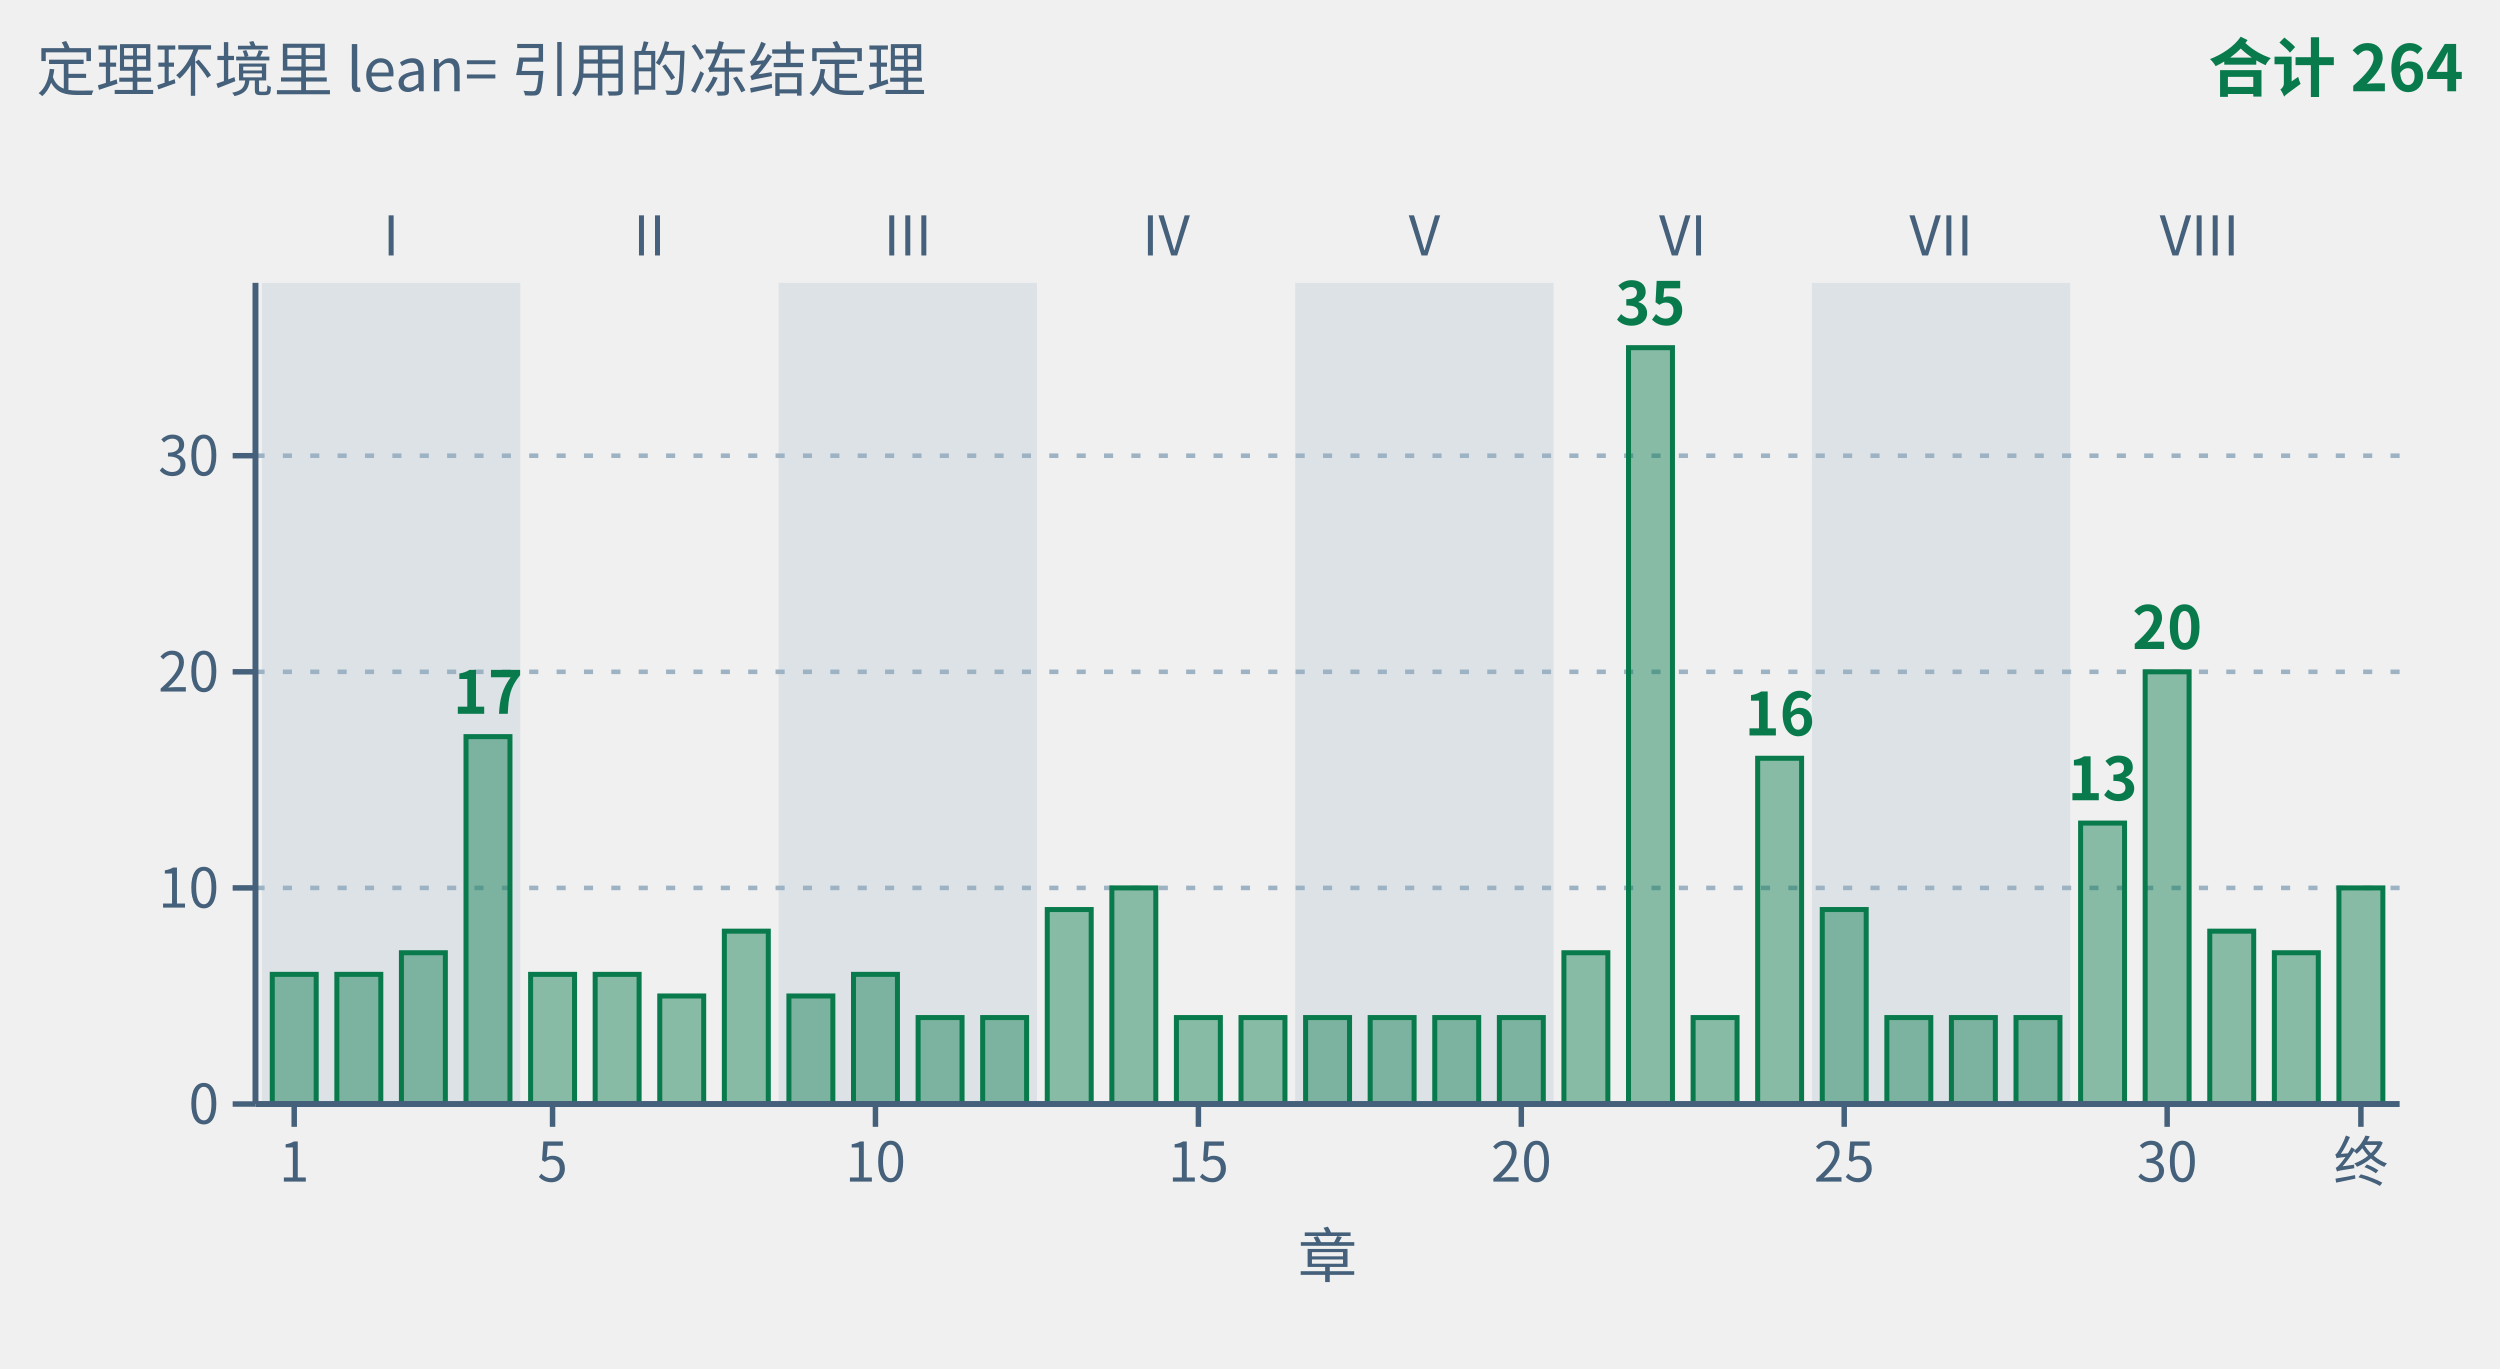
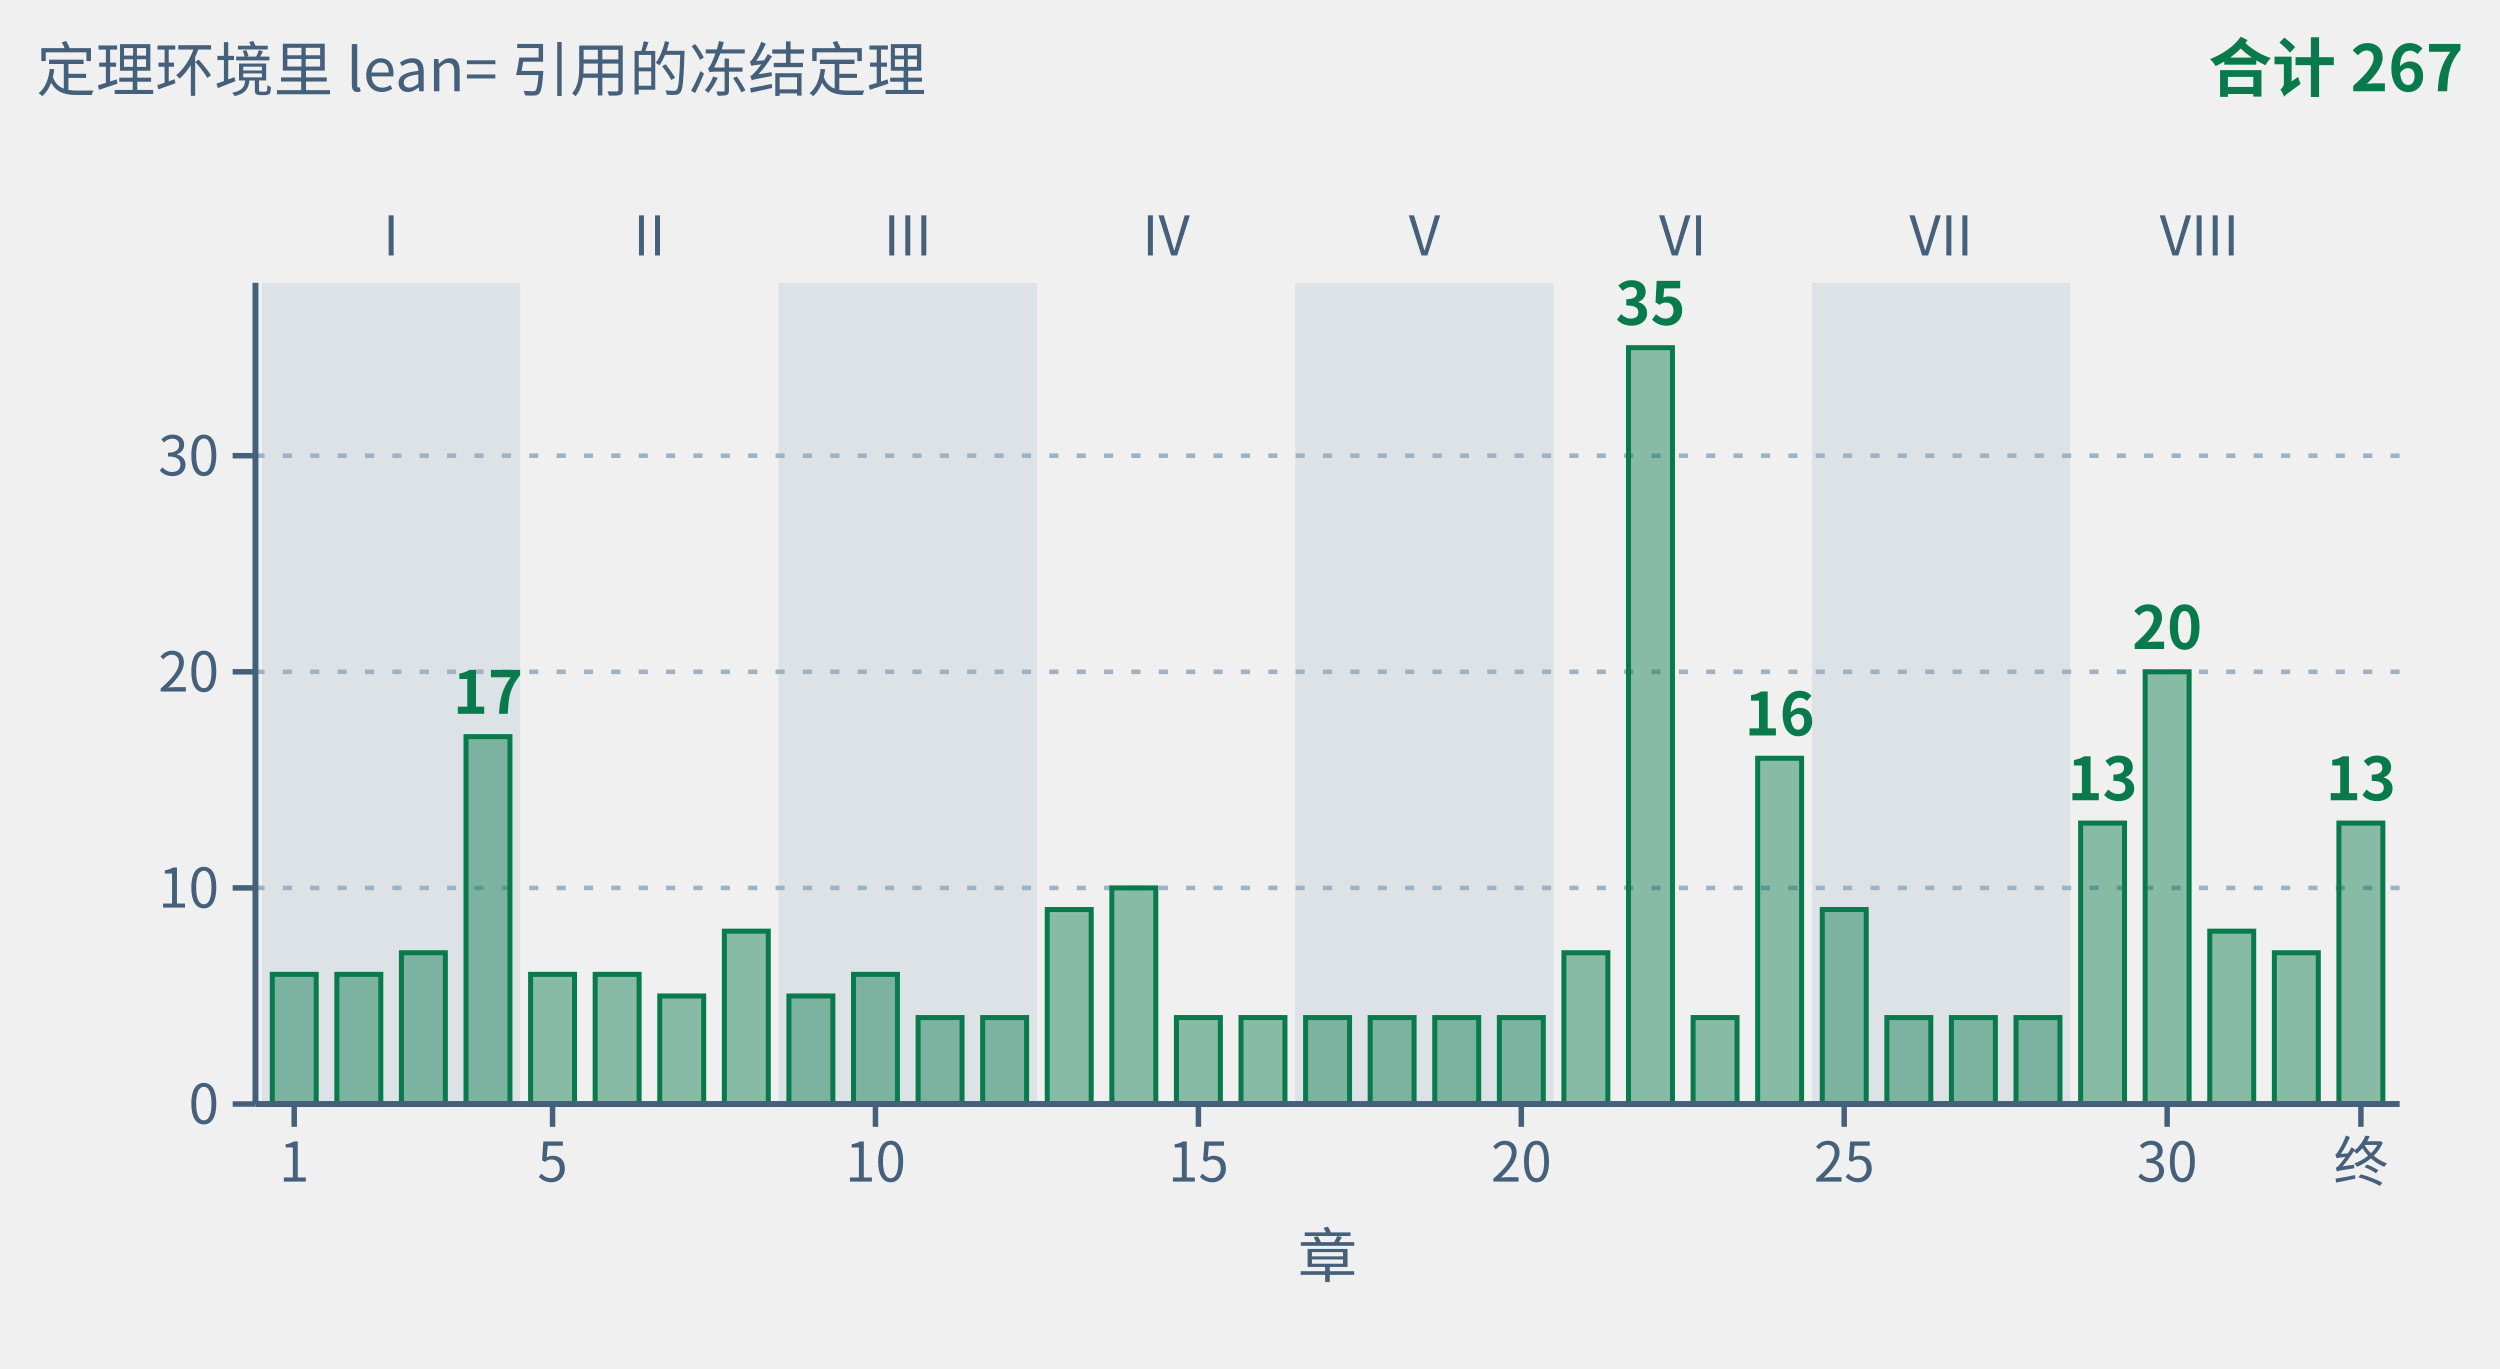
- <svg xmlns="http://www.w3.org/2000/svg" class="tr-fig" data-tr-fig="appc-theorems-by-chapter" data-lang="zh" viewBox="0 0 548 300" width="548" height="300" font-family="'Noto Sans SC', 'Noto Sans CJK SC', 'Source Sans 3', 'PingFang SC', 'Microsoft YaHei', system-ui, sans-serif" role="img" aria-label="柱状图：横轴是第一章到第三十二章与终章，纵轴是这一章的定理环境用 lean= 引用的冻结定理条数，柱子都是绿色。浅色底纹按部分组，标着罗马数字 I 到 VIII。最高的是第 22 章，35 条；其次第 30 章 20 条，第 4 章 17 条，第 24 章 16 条，第 29 章 13 条；其余各章 4 到 10 条。33 根柱子合计 264 条，与附录 C 的 C.1 索引逐章一致。">
+ <svg xmlns="http://www.w3.org/2000/svg" class="tr-fig" data-tr-fig="appc-theorems-by-chapter" data-lang="zh" viewBox="0 0 548 300" width="548" height="300" font-family="'Noto Sans SC', 'Noto Sans CJK SC', 'Source Sans 3', 'PingFang SC', 'Microsoft YaHei', system-ui, sans-serif" role="img" aria-label="柱状图：横轴是第一章到第三十二章与终章，纵轴是这一章的定理环境用 lean= 引用的冻结定理条数，柱子都是绿色。浅色底纹按部分组，标着罗马数字 I 到 VIII。最高的是第 22 章，35 条；其次第 30 章 20 条，第 4 章 17 条，第 24 章 16 条，第 29 章 13 条，终章 13 条；其余各章 4 到 10 条。33 根柱子合计 267 条，与附录 C 的 C.1 索引逐章一致。">
  <style>.ts-ink{stroke:#0b1622}.tf-ink{fill:#0b1622}.ts-dim{stroke:#45607a}.tf-dim{fill:#45607a}.ts-faint{stroke:#9db3c4}.tf-faint{fill:#9db3c4}.ts-edge{stroke:#b9d0dd}.tf-edge{fill:#b9d0dd}.ts-hot{stroke:#5f9bb5}.tf-hot{fill:#5f9bb5}.ts-bg{stroke:#ffffff}.tf-bg{fill:#ffffff}.ts-panel{stroke:#eef5f9}.tf-panel{fill:#eef5f9}.ts-sheet{stroke:#f7fbfd}.tf-sheet{fill:#f7fbfd}.ts-cyan{stroke:#007c8a}.tf-cyan{fill:#007c8a}.ts-magenta{stroke:#b0128f}.tf-magenta{fill:#b0128f}.ts-amber{stroke:#946200}.tf-amber{fill:#946200}.ts-violet{stroke:#5a45c8}.tf-violet{fill:#5a45c8}.ts-ok{stroke:#087a4c}.tf-ok{fill:#087a4c}.ts-warn{stroke:#c21f3a}.tf-warn{fill:#c21f3a}.ts-blue{stroke:#1d5fd0}.tf-blue{fill:#1d5fd0}.ts-orange{stroke:#b85410}.tf-orange{fill:#b85410}.ts-sigma{stroke:#28405a}.tf-sigma{fill:#28405a}@media (prefers-color-scheme:dark){.ts-ink{stroke:#d4efff}.tf-ink{fill:#d4efff}.ts-dim{stroke:#6f8ea5}.tf-dim{fill:#6f8ea5}.ts-faint{stroke:#34506a}.tf-faint{fill:#34506a}.ts-edge{stroke:#143049}.tf-edge{fill:#143049}.ts-hot{stroke:#1f5d7c}.tf-hot{fill:#1f5d7c}.ts-bg{stroke:#03060c}.tf-bg{fill:#03060c}.ts-panel{stroke:#07101b}.tf-panel{fill:#07101b}.ts-sheet{stroke:#050c16}.tf-sheet{fill:#050c16}.ts-cyan{stroke:#19f0ff}.tf-cyan{fill:#19f0ff}.ts-magenta{stroke:#ff2fd0}.tf-magenta{fill:#ff2fd0}.ts-amber{stroke:#ffc83d}.tf-amber{fill:#ffc83d}.ts-violet{stroke:#9d8cff}.tf-violet{fill:#9d8cff}.ts-ok{stroke:#46ffb2}.tf-ok{fill:#46ffb2}.ts-warn{stroke:#ff5064}.tf-warn{fill:#ff5064}.ts-blue{stroke:#2a7bff}.tf-blue{fill:#2a7bff}.ts-orange{stroke:#ff8a3c}.tf-orange{fill:#ff8a3c}.ts-sigma{stroke:#cfe3ff}.tf-sigma{fill:#cfe3ff}}</style>
  <rect x="57.42" y="62" width="56.63" height="180" class="tf-faint" fill-opacity="0.22" />
  <text class="tf-dim" x="85.73" y="56" font-size="12" text-anchor="middle">I</text>
  <text class="tf-dim" x="142.36" y="56" font-size="12" text-anchor="middle">II</text>
  <rect x="170.67" y="62" width="56.63" height="180" class="tf-faint" fill-opacity="0.22" />
  <text class="tf-dim" x="198.98" y="56" font-size="12" text-anchor="middle">III</text>
  <text class="tf-dim" x="255.61" y="56" font-size="12" text-anchor="middle">IV</text>
  <rect x="283.92" y="62" width="56.63" height="180" class="tf-faint" fill-opacity="0.22" />
  <text class="tf-dim" x="312.23" y="56" font-size="12" text-anchor="middle">V</text>
  <text class="tf-dim" x="368.86" y="56" font-size="12" text-anchor="middle">VI</text>
  <rect x="397.17" y="62" width="56.63" height="180" class="tf-faint" fill-opacity="0.22" />
  <text class="tf-dim" x="425.49" y="56" font-size="12" text-anchor="middle">VII</text>
  <text class="tf-dim" x="482.11" y="56" font-size="12" text-anchor="middle">VIII</text>
  <line x1="56" y1="194.63" x2="526" y2="194.63" class="ts-faint" stroke-width="1" stroke-dasharray="2 4" fill="none" />
  <line x1="56" y1="147.26" x2="526" y2="147.26" class="ts-faint" stroke-width="1" stroke-dasharray="2 4" fill="none" />
  <line x1="56" y1="99.89" x2="526" y2="99.89" class="ts-faint" stroke-width="1" stroke-dasharray="2 4" fill="none" />
  <rect x="59.68" y="213.58" width="9.63" height="28.42" class="ts-ok tf-ok" stroke-width="1.1" fill-opacity="0.45" />
  <rect x="73.84" y="213.58" width="9.63" height="28.42" class="ts-ok tf-ok" stroke-width="1.1" fill-opacity="0.45" />
  <rect x="87.99" y="208.84" width="9.63" height="33.16" class="ts-ok tf-ok" stroke-width="1.1" fill-opacity="0.45" />
  <rect x="102.15" y="161.47" width="9.63" height="80.53" class="ts-ok tf-ok" stroke-width="1.1" fill-opacity="0.45" />
  <text class="tf-ok" x="106.96" y="156.47" font-size="13" text-anchor="middle" font-weight="600">17</text>
  <rect x="116.31" y="213.58" width="9.63" height="28.42" class="ts-ok tf-ok" stroke-width="1.1" fill-opacity="0.45" />
  <rect x="130.46" y="213.58" width="9.63" height="28.42" class="ts-ok tf-ok" stroke-width="1.1" fill-opacity="0.45" />
  <rect x="144.62" y="218.32" width="9.63" height="23.68" class="ts-ok tf-ok" stroke-width="1.1" fill-opacity="0.45" />
  <rect x="158.78" y="204.11" width="9.63" height="37.89" class="ts-ok tf-ok" stroke-width="1.1" fill-opacity="0.45" />
  <rect x="172.93" y="218.32" width="9.63" height="23.68" class="ts-ok tf-ok" stroke-width="1.1" fill-opacity="0.45" />
  <rect x="187.09" y="213.58" width="9.63" height="28.42" class="ts-ok tf-ok" stroke-width="1.1" fill-opacity="0.45" />
  <rect x="201.25" y="223.05" width="9.63" height="18.95" class="ts-ok tf-ok" stroke-width="1.1" fill-opacity="0.45" />
  <rect x="215.4" y="223.05" width="9.63" height="18.95" class="ts-ok tf-ok" stroke-width="1.1" fill-opacity="0.45" />
  <rect x="229.56" y="199.37" width="9.63" height="42.63" class="ts-ok tf-ok" stroke-width="1.1" fill-opacity="0.45" />
  <rect x="243.72" y="194.63" width="9.63" height="47.37" class="ts-ok tf-ok" stroke-width="1.1" fill-opacity="0.45" />
  <rect x="257.87" y="223.05" width="9.63" height="18.95" class="ts-ok tf-ok" stroke-width="1.1" fill-opacity="0.45" />
  <rect x="272.03" y="223.05" width="9.63" height="18.95" class="ts-ok tf-ok" stroke-width="1.1" fill-opacity="0.45" />
  <rect x="286.19" y="223.05" width="9.63" height="18.95" class="ts-ok tf-ok" stroke-width="1.1" fill-opacity="0.45" />
  <rect x="300.34" y="223.05" width="9.63" height="18.95" class="ts-ok tf-ok" stroke-width="1.1" fill-opacity="0.45" />
  <rect x="314.5" y="223.05" width="9.63" height="18.95" class="ts-ok tf-ok" stroke-width="1.1" fill-opacity="0.45" />
  <rect x="328.66" y="223.05" width="9.63" height="18.95" class="ts-ok tf-ok" stroke-width="1.1" fill-opacity="0.45" />
  <rect x="342.81" y="208.84" width="9.63" height="33.16" class="ts-ok tf-ok" stroke-width="1.1" fill-opacity="0.45" />
  <rect x="356.97" y="76.21" width="9.63" height="165.79" class="ts-ok tf-ok" stroke-width="1.1" fill-opacity="0.45" />
  <text class="tf-ok" x="361.78" y="71.21" font-size="13" text-anchor="middle" font-weight="600">35</text>
  <rect x="371.13" y="223.05" width="9.63" height="18.95" class="ts-ok tf-ok" stroke-width="1.1" fill-opacity="0.45" />
  <rect x="385.28" y="166.21" width="9.63" height="75.79" class="ts-ok tf-ok" stroke-width="1.1" fill-opacity="0.45" />
  <text class="tf-ok" x="390.1" y="161.21" font-size="13" text-anchor="middle" font-weight="600">16</text>
  <rect x="399.44" y="199.37" width="9.63" height="42.63" class="ts-ok tf-ok" stroke-width="1.1" fill-opacity="0.45" />
  <rect x="413.6" y="223.05" width="9.63" height="18.95" class="ts-ok tf-ok" stroke-width="1.1" fill-opacity="0.45" />
  <rect x="427.75" y="223.05" width="9.63" height="18.95" class="ts-ok tf-ok" stroke-width="1.1" fill-opacity="0.45" />
  <rect x="441.91" y="223.05" width="9.63" height="18.95" class="ts-ok tf-ok" stroke-width="1.1" fill-opacity="0.45" />
  <rect x="456.07" y="180.42" width="9.63" height="61.58" class="ts-ok tf-ok" stroke-width="1.1" fill-opacity="0.45" />
  <text class="tf-ok" x="460.88" y="175.42" font-size="13" text-anchor="middle" font-weight="600">13</text>
  <rect x="470.22" y="147.26" width="9.63" height="94.74" class="ts-ok tf-ok" stroke-width="1.1" fill-opacity="0.45" />
  <text class="tf-ok" x="475.04" y="142.26" font-size="13" text-anchor="middle" font-weight="600">20</text>
  <rect x="484.38" y="204.11" width="9.63" height="37.89" class="ts-ok tf-ok" stroke-width="1.1" fill-opacity="0.45" />
  <rect x="498.54" y="208.84" width="9.63" height="33.16" class="ts-ok tf-ok" stroke-width="1.1" fill-opacity="0.45" />
-   <rect x="512.69" y="194.63" width="9.63" height="47.37" class="ts-ok tf-ok" stroke-width="1.1" fill-opacity="0.45" />
+   <rect x="512.69" y="180.42" width="9.63" height="61.58" class="ts-ok tf-ok" stroke-width="1.1" fill-opacity="0.45" />
+   <text class="tf-ok" x="517.51" y="175.42" font-size="13" text-anchor="middle" font-weight="600">13</text>
  <line x1="56" y1="242" x2="526" y2="242" class="ts-dim" stroke-width="1.3" fill="none" />
  <line x1="64.49" y1="242" x2="64.49" y2="247" class="ts-dim" stroke-width="1.2" fill="none" />
  <text class="tf-dim" x="64.49" y="259" font-size="12" text-anchor="middle">1</text>
  <line x1="121.12" y1="242" x2="121.12" y2="247" class="ts-dim" stroke-width="1.2" fill="none" />
  <text class="tf-dim" x="121.12" y="259" font-size="12" text-anchor="middle">5</text>
  <line x1="191.9" y1="242" x2="191.9" y2="247" class="ts-dim" stroke-width="1.2" fill="none" />
  <text class="tf-dim" x="191.9" y="259" font-size="12" text-anchor="middle">10</text>
  <line x1="262.69" y1="242" x2="262.69" y2="247" class="ts-dim" stroke-width="1.2" fill="none" />
  <text class="tf-dim" x="262.69" y="259" font-size="12" text-anchor="middle">15</text>
  <line x1="333.47" y1="242" x2="333.47" y2="247" class="ts-dim" stroke-width="1.2" fill="none" />
  <text class="tf-dim" x="333.47" y="259" font-size="12" text-anchor="middle">20</text>
  <line x1="404.25" y1="242" x2="404.25" y2="247" class="ts-dim" stroke-width="1.2" fill="none" />
  <text class="tf-dim" x="404.25" y="259" font-size="12" text-anchor="middle">25</text>
  <line x1="475.04" y1="242" x2="475.04" y2="247" class="ts-dim" stroke-width="1.2" fill="none" />
  <text class="tf-dim" x="475.04" y="259" font-size="12" text-anchor="middle">30</text>
  <line x1="517.51" y1="242" x2="517.51" y2="247" class="ts-dim" stroke-width="1.2" fill="none" />
  <text class="tf-dim" x="517.51" y="259" font-size="12" text-anchor="middle">终</text>
  <text class="tf-dim" x="291" y="280" font-size="13" text-anchor="middle">章</text>
  <line x1="56" y1="62" x2="56" y2="242" class="ts-dim" stroke-width="1.3" fill="none" />
  <line x1="51" y1="242" x2="56" y2="242" class="ts-dim" stroke-width="1.2" fill="none" />
  <text class="tf-dim" x="48" y="246.32" font-size="12" text-anchor="end">0</text>
  <line x1="51" y1="194.63" x2="56" y2="194.63" class="ts-dim" stroke-width="1.2" fill="none" />
  <text class="tf-dim" x="48" y="198.95" font-size="12" text-anchor="end">10</text>
  <line x1="51" y1="147.26" x2="56" y2="147.26" class="ts-dim" stroke-width="1.2" fill="none" />
  <text class="tf-dim" x="48" y="151.58" font-size="12" text-anchor="end">20</text>
  <line x1="51" y1="99.89" x2="56" y2="99.89" class="ts-dim" stroke-width="1.2" fill="none" />
  <text class="tf-dim" x="48" y="104.21" font-size="12" text-anchor="end">30</text>
  <text class="tf-dim" x="8" y="20" font-size="13">定理环境里 lean= 引用的冻结定理</text>
-   <text class="tf-ok" x="540" y="20" font-size="14" text-anchor="end" font-weight="600">合计 264</text>
+   <text class="tf-ok" x="540" y="20" font-size="14" text-anchor="end" font-weight="600">合计 267</text>
</svg>
